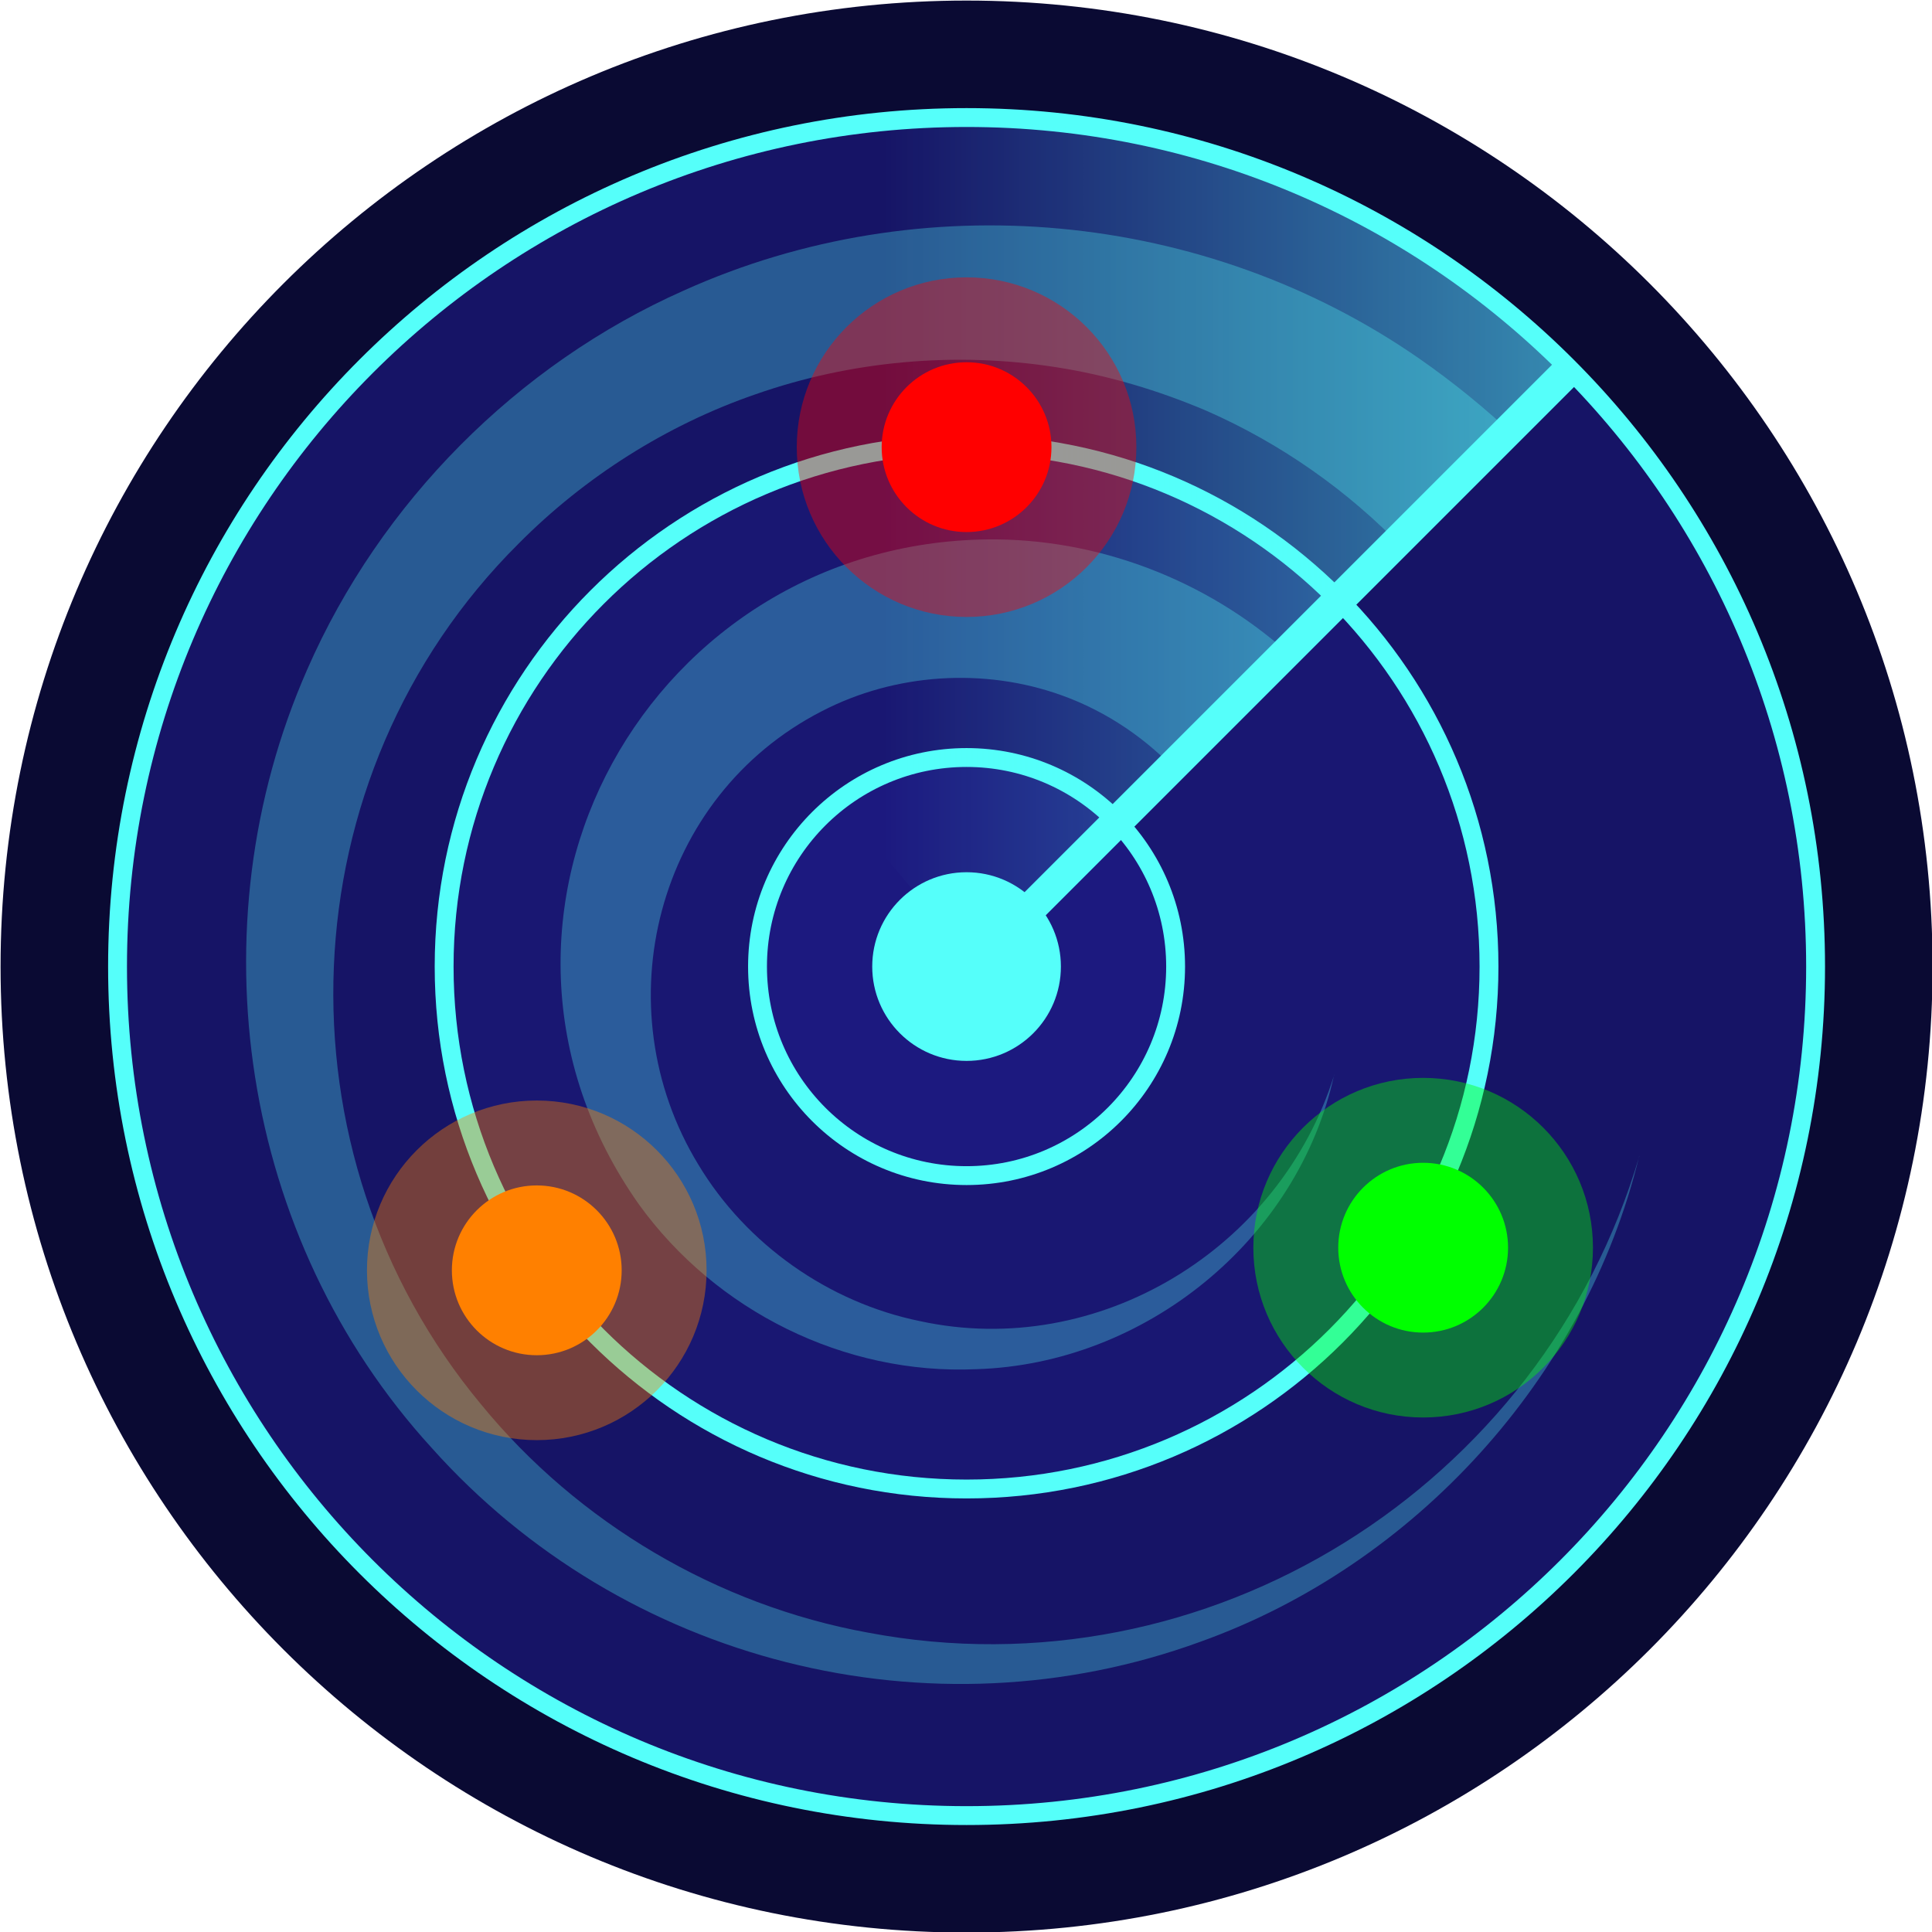
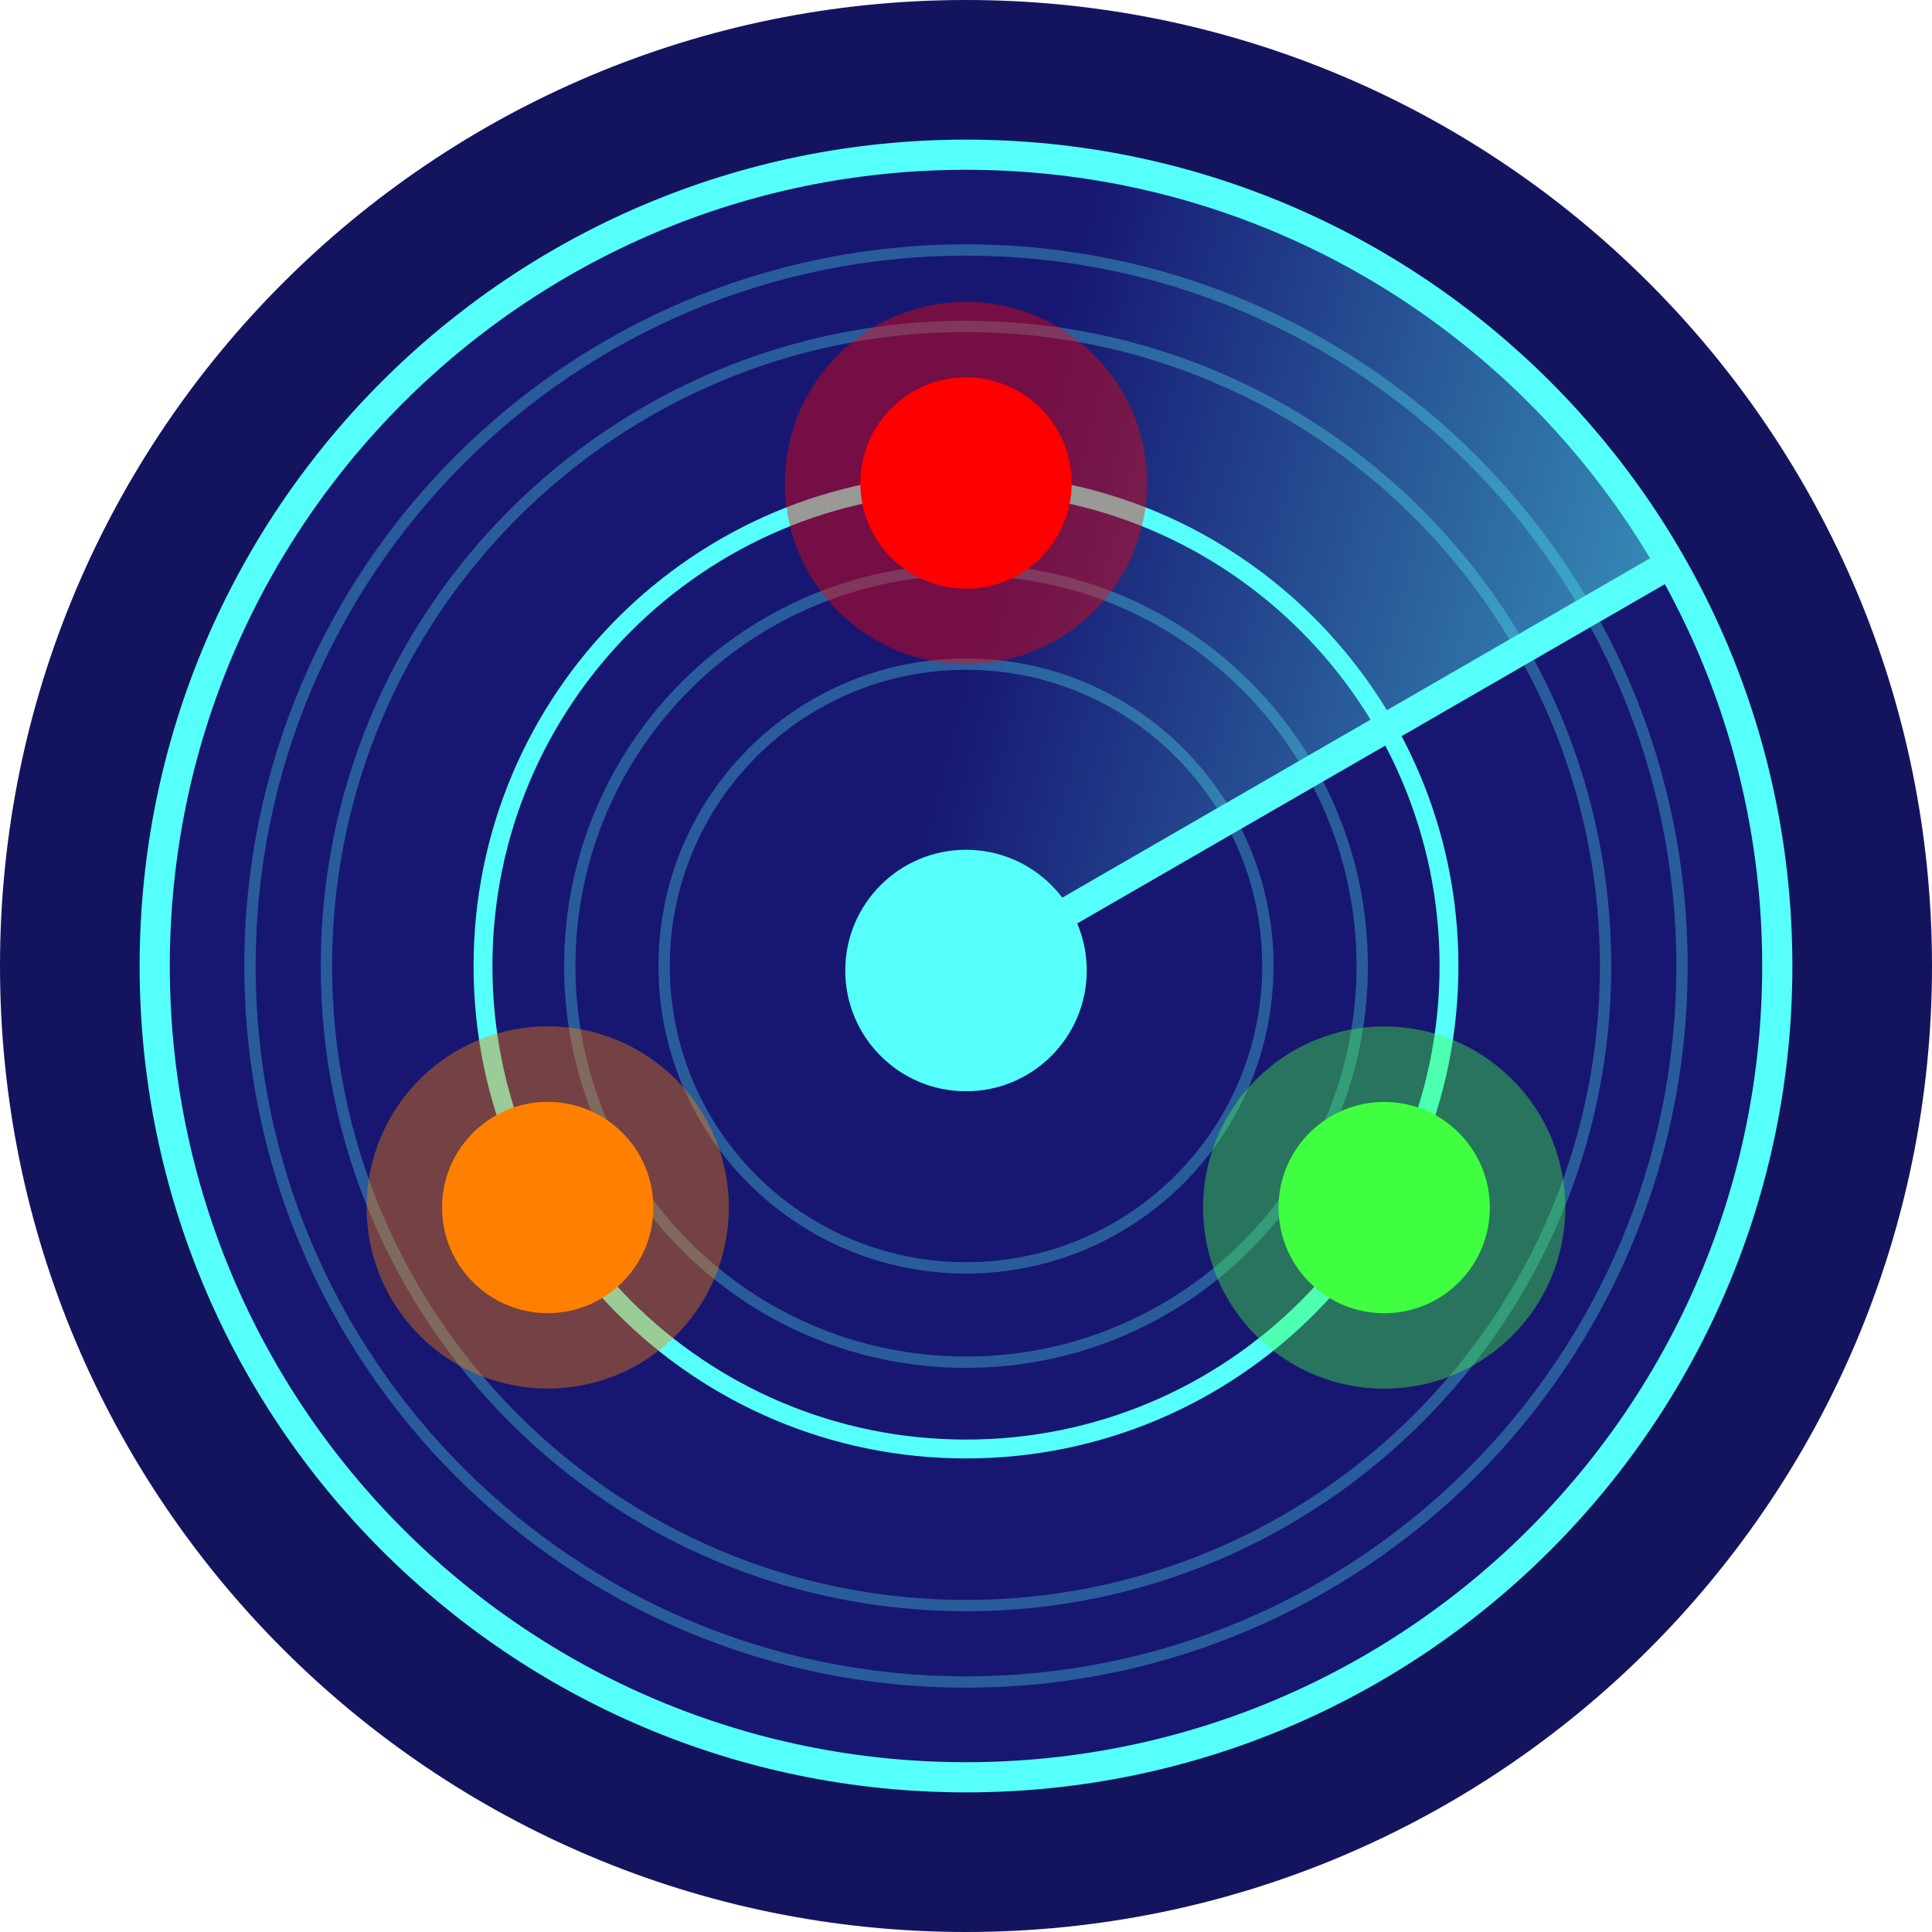
- <svg xmlns="http://www.w3.org/2000/svg" id="Layer_1" version="1.1" viewBox="0 0 1024 1024">
+ <svg xmlns="http://www.w3.org/2000/svg" version="1.1" viewBox="0 0 1024 1024">
  <defs>
    <style>
-       .st0, .st1 {
-         fill: #ff8000;
-       }
- 
-       .st2 {
-         fill: #191772;
-       }
- 
-       .st2, .st3, .st4 {
-         stroke: #55fffa;
-         stroke-miterlimit: 10;
-         stroke-width: 10px;
-       }
- 
-       .st5 {
-         fill: #0a0a33;
-       }
- 
-       .st6 {
-         opacity: .3;
-       }
- 
-       .st6, .st7 {
-         fill: #55fffa;
-       }
- 
-       .st8 {
-         fill: url(#linear-gradient);
-       }
- 
-       .st9, .st10 {
-         fill: lime;
-       }
- 
-       .st3 {
-         fill: #161466;
-       }
- 
-       .st11, .st1, .st10 {
-         opacity: .4;
-       }
- 
-       .st11, .st12 {
-         fill: red;
-       }
- 
-       .st4 {
-         fill: #1c197f;
-       }
+       .st0, .st1 {fill: #ff8000;}
+       .st2, .st3 {fill: #40ff40;}
+       .st3, .st4, .st1 {opacity: .4;}
+       .st5 {fill: url(#linear-gradient);}
+       .st4, .st6 {fill: red;}
+       .st7 {stroke-width: 16px;}
+       .st7, .st8 {fill: #171772;}
+       .st7, .st8, .st9 {stroke: #55fffa; stroke-miterlimit: 10;}
+       .st8 {stroke-width: 10px;}
+       .st10 {fill: #14145e;}
+       .st9 {fill: none; opacity: .3; stroke-width: 6px;}
+       .st11 {fill: #55fffa;}
    </style>
-     <linearGradient id="linear-gradient" x1="226.9" y1="288.6" x2="829.8" y2="288.6" gradientUnits="userSpaceOnUse">
+     <linearGradient id="linear-gradient" x1="239.3" y1="298.2" x2="815.3" y2="298.2" gradientTransform="translate(150 -115.1) rotate(15)" gradientUnits="userSpaceOnUse">
      <stop offset=".4" stop-color="#55fffa" stop-opacity="0" />
      <stop offset="1" stop-color="#55fffa" stop-opacity=".5" />
    </linearGradient>
  </defs>
-   <circle class="st5" cx="512.3" cy="512.3" r="512" />
-   <circle class="st3" cx="512.3" cy="512.3" r="450" />
-   <circle class="st2" cx="512.3" cy="512.3" r="276.9" />
-   <circle class="st4" cx="512.3" cy="512.3" r="110.8" />
-   <path class="st8" d="M518,512.3l311.9-315.4c-81.1-81.6-193.4-132.2-317.5-132.2s-208,38.6-285.4,102.8l291.1,344.7Z" />
-   <path class="st6" d="M868.8,612.8c-28.4,117.2-118.9,216.6-232.4,257.3-143.4,52.4-306.1,11-407.7-102.8-101.2-110.9-126.2-275.5-65.8-412.6,38.7-88.4,111.2-161.5,199.5-200.7,126-56.8,276.4-42.7,389.9,36.1,18.1,12.6,35.3,26.6,51.3,41.8l-59.3,59.3c-29.7-31.1-65.5-56.2-104.9-73.5-25.4-10.8-52.5-18.9-79.8-23.1-53.1-8.3-108.4-3.4-159.2,14.4-47,16.2-90.5,43.8-125.5,79.1-123.6,122.9-131,322.8-19.8,456.4,51.2,62.6,125.1,106.3,204.8,120.8,180.1,34.2,357.3-77,409-252.6h0Z" />
-   <path class="st6" d="M707.1,569.7c-19,87.3-100.1,153.3-189.7,156-69.8,3.1-138-30.8-178.8-87.4-107.1-151.8,6.3-354.3,190.1-352.4,58.2.7,115.3,23.9,157.8,63.7,0,0-61.1,61.1-61.1,61.1-16.9-18.7-38.6-33.5-62.5-42.1-41.2-14.9-88.5-11.8-127.4,8.4-87.7,45-116.3,156.6-65.4,240.2,25.4,42.3,69,73.1,117.4,83,94.5,20.6,191-38.2,219.7-130.6h0Z" />
-   <rect class="st7" x="663.7" y="131.9" width="16.6" height="447.5" transform="translate(448.3 -371) rotate(45)" />
-   <circle class="st7" cx="512.3" cy="512.3" r="50" />
-   <circle class="st1" cx="284.5" cy="673.3" r="90" />
-   <circle class="st0" cx="284.5" cy="673.3" r="45" />
-   <circle class="st11" cx="512.3" cy="237" r="90" />
-   <circle class="st12" cx="512.3" cy="237" r="45" />
-   <circle class="st10" cx="754.3" cy="661.3" r="90" />
-   <circle class="st9" cx="754.3" cy="661.3" r="45" />
+   <circle class="st10" cx="512" cy="512" r="512" />
+   <circle class="st7" cx="512" cy="512" r="430" />
+   <circle class="st8" cx="512" cy="512" r="256" />
+   <circle class="st9" cx="512" cy="512" r="160" />
+   <circle class="st9" cx="512" cy="512" r="379.5" />
+   <circle class="st9" cx="512" cy="512" r="339" />
+   <circle class="st9" cx="512" cy="512" r="210" />
+   <rect class="st11" x="690.2" y="193.1" width="15.8" height="427.6" transform="translate(701.4 -401.1) rotate(60)" />
+   <circle class="st11" cx="512" cy="514.4" r="64" />
+   <path class="st5" d="M517.2,513.4l365.8-213.9c-54.6-95.4-145.8-169.8-260.3-200.5-100.1-26.8-201.5-15.8-288.8,24.3l183.4,390Z" />
+   <circle class="st4" cx="512" cy="256" r="96" />
+   <circle class="st6" cx="512" cy="256" r="56" />
+   <circle class="st3" cx="733.7" cy="640" r="96" transform="translate(-237.7 706.3) rotate(-45)" />
+   <circle class="st2" cx="733.7" cy="640" r="56" transform="translate(-237.7 706.3) rotate(-45)" />
+   <ellipse class="st1" cx="290.3" cy="640" rx="96" ry="96" transform="translate(-367.5 392.7) rotate(-45)" />
+   <circle class="st0" cx="290.3" cy="640" r="56" />
</svg>
